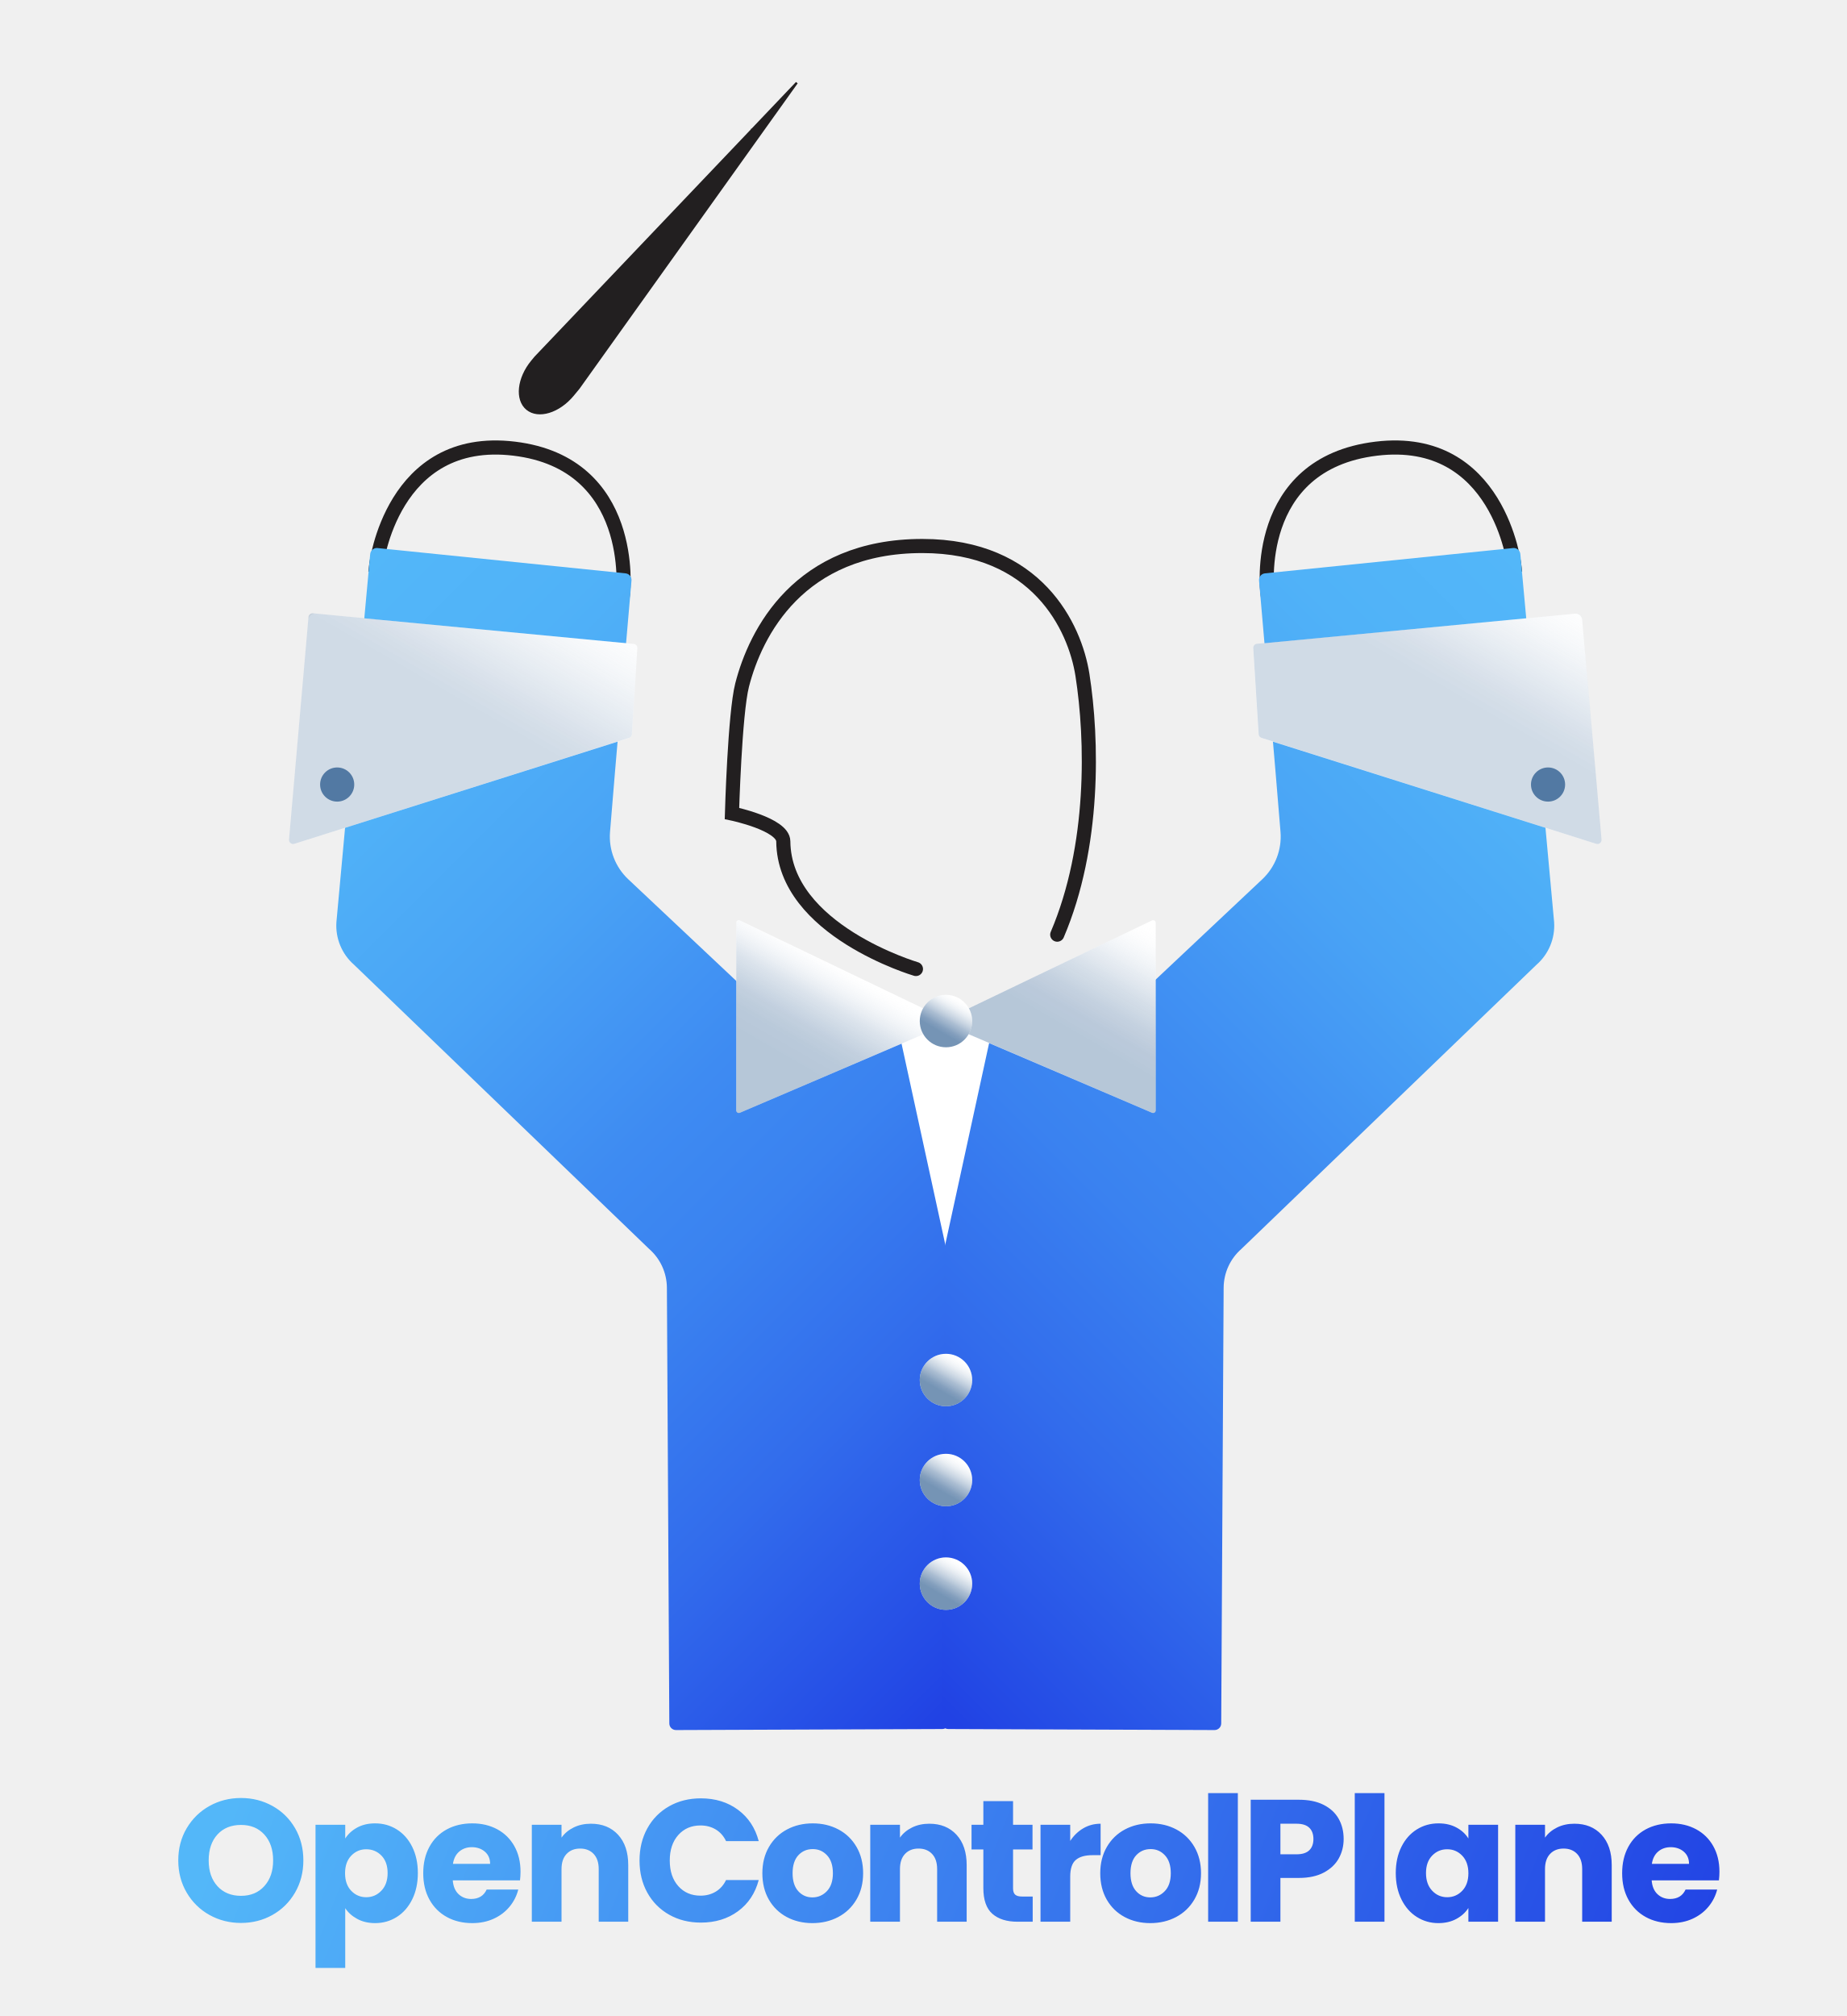
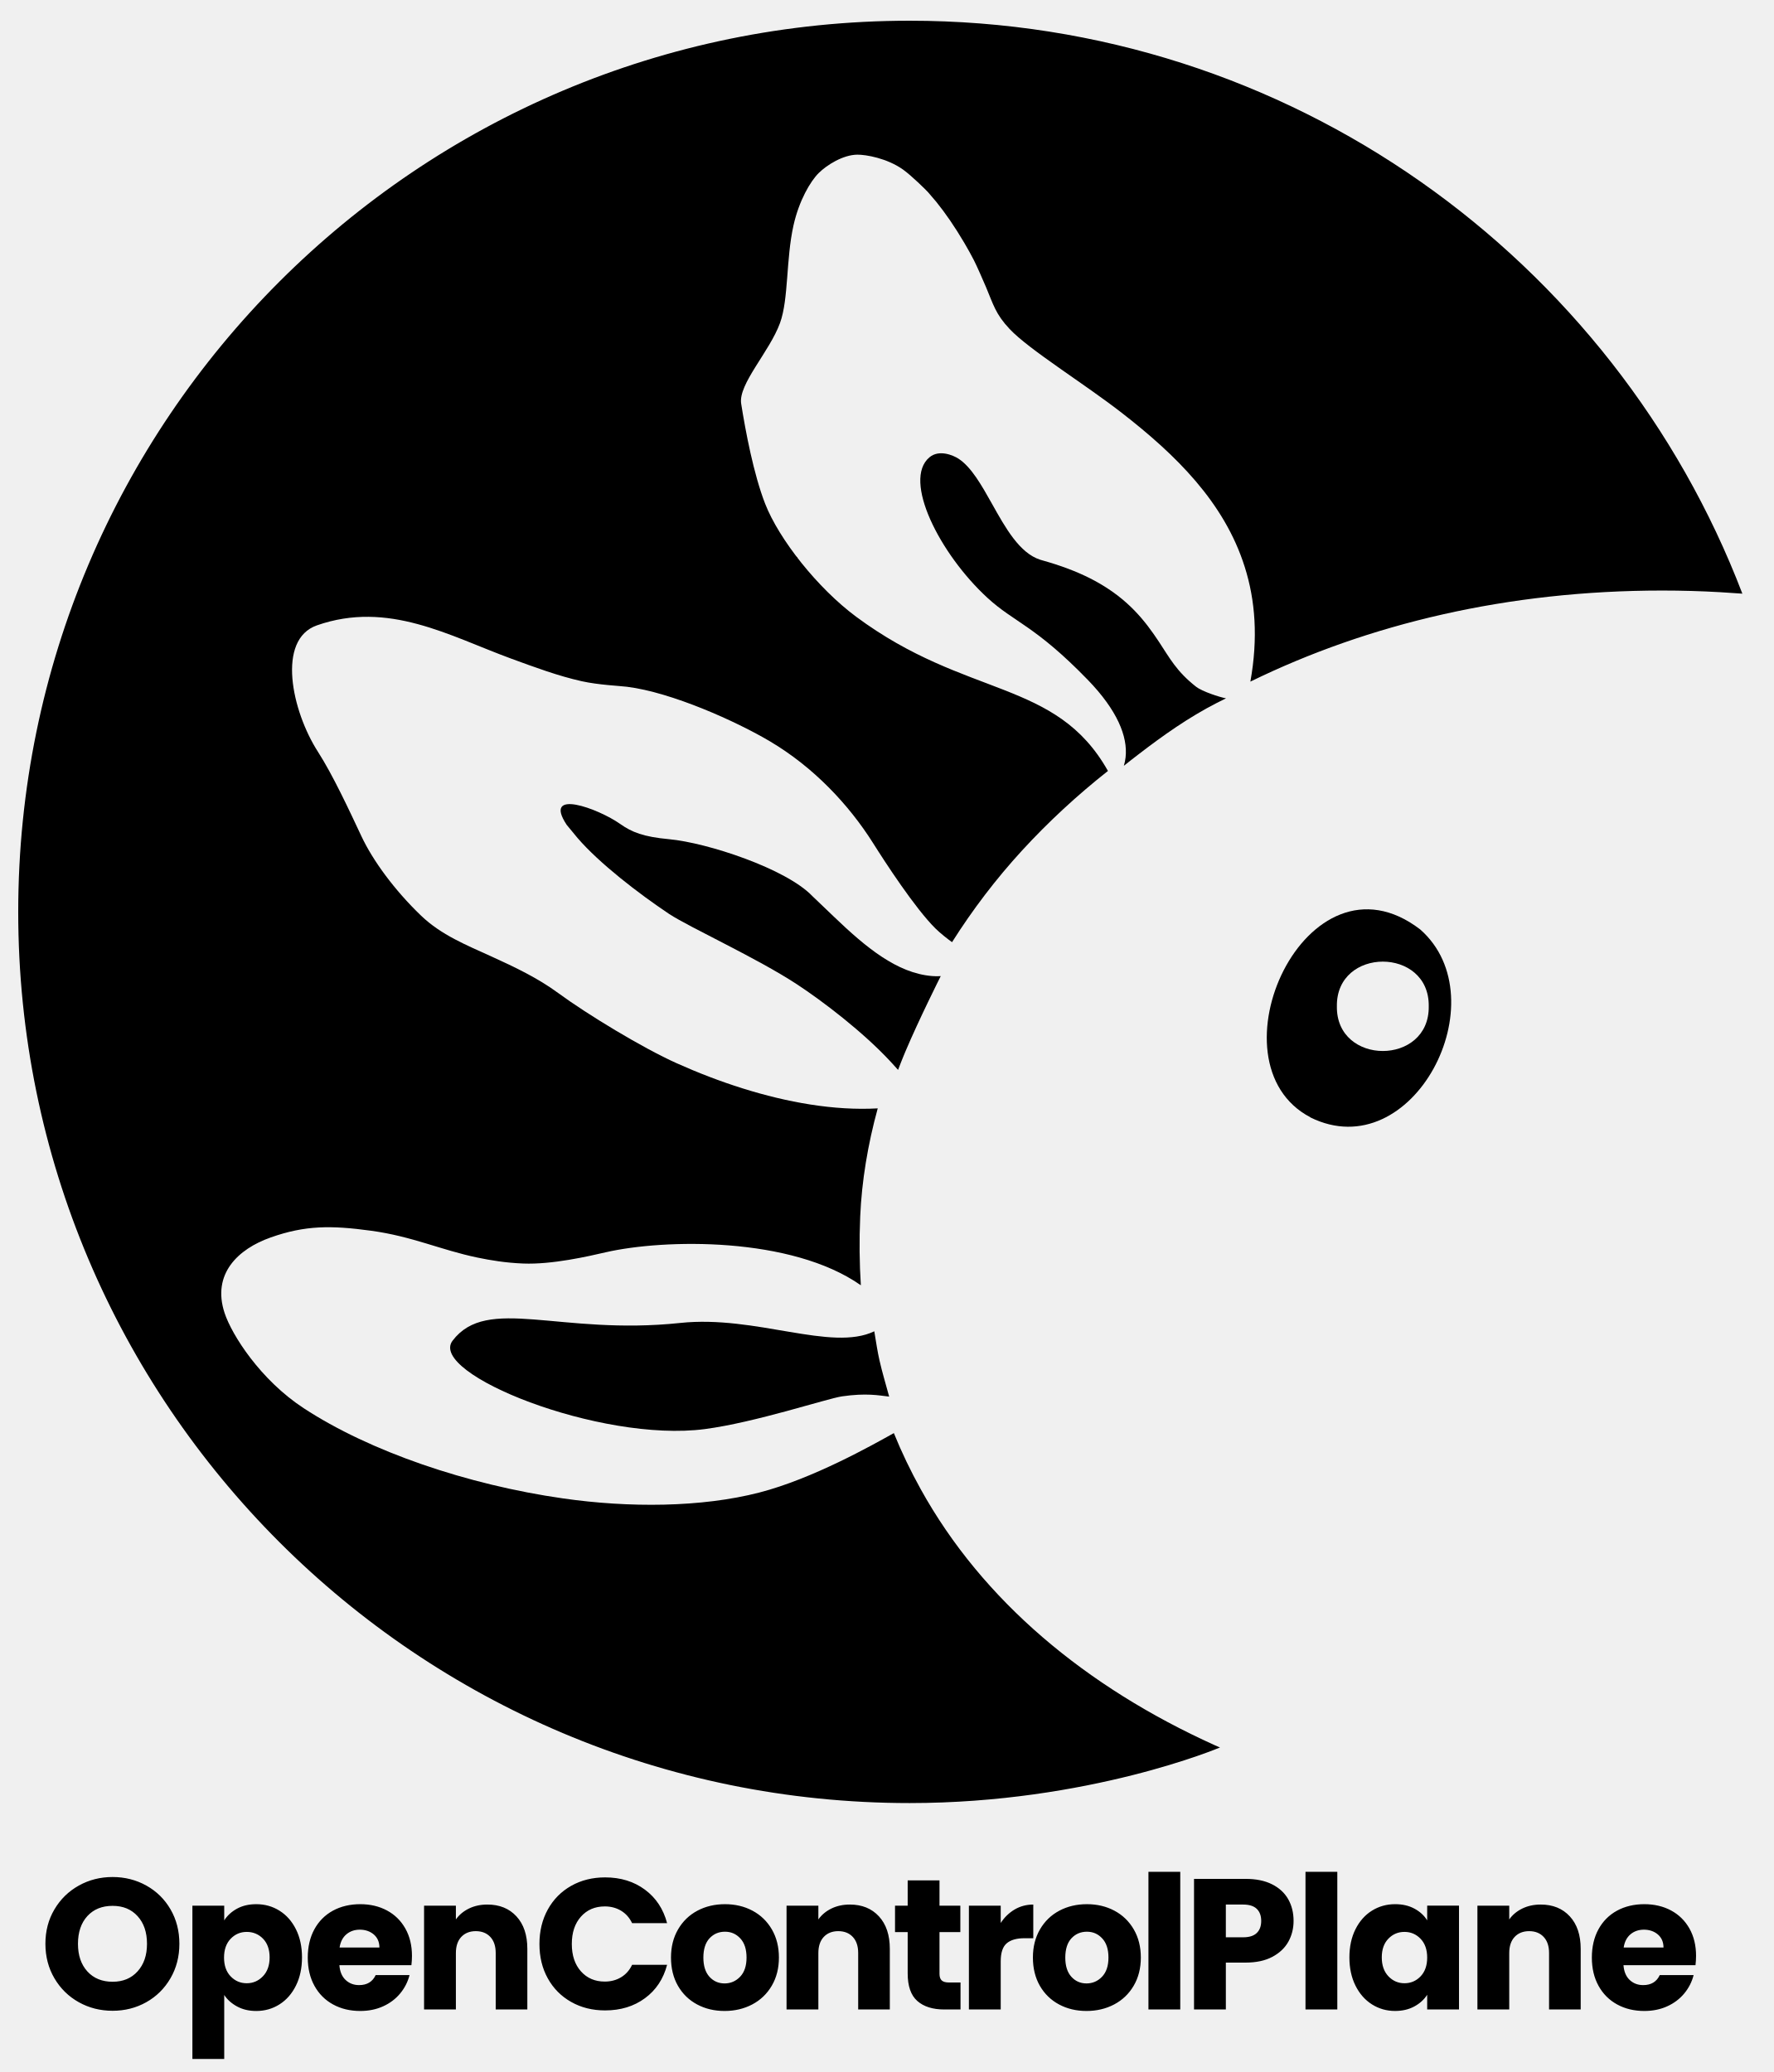
- <svg xmlns="http://www.w3.org/2000/svg" id="a" data-name="Layer 1" width="850.39" height="928.09" viewBox="0 0 850.39 928.09">
-   <defs>
-     <linearGradient id="c" x1="-5320.14" y1="-1538.38" x2="-4916.83" y2="-1941.68" gradientTransform="translate(5417.06 -1210.77) scale(1 -1)" gradientUnits="userSpaceOnUse">
-       <stop offset="0" stop-color="#53b7f9" />
-       <stop offset=".14" stop-color="#50b2f8" />
-       <stop offset=".31" stop-color="#49a3f5" />
-       <stop offset=".49" stop-color="#3e8bf2" />
-       <stop offset=".49" stop-color="#3e8bf2" />
-       <stop offset=".6" stop-color="#3a82f0" />
-       <stop offset=".76" stop-color="#326cec" />
-       <stop offset=".96" stop-color="#2348e5" />
-       <stop offset=".99" stop-color="#2142e4" />
-     </linearGradient>
-     <linearGradient id="d" x1="-10297.55" y1="-1538.38" x2="-9894.25" y2="-1941.68" gradientTransform="translate(-9523.93 -1210.77) rotate(-180)" gradientUnits="userSpaceOnUse">
-       <stop offset="0" stop-color="#53b7f9" />
-       <stop offset=".14" stop-color="#50b2f8" />
-       <stop offset=".31" stop-color="#49a3f5" />
-       <stop offset=".49" stop-color="#3e8bf2" />
-       <stop offset=".49" stop-color="#3e8bf2" />
-       <stop offset=".6" stop-color="#3a82f0" />
-       <stop offset=".76" stop-color="#326cec" />
-       <stop offset=".96" stop-color="#2348e5" />
-       <stop offset=".99" stop-color="#2142e4" />
-     </linearGradient>
-     <linearGradient id="e" x1="248.25" y1="-1466.86" x2="175.12" y2="-1593.52" gradientTransform="translate(0 -1210.77) scale(1 -1)" gradientUnits="userSpaceOnUse">
-       <stop offset="0" stop-color="#fff" stop-opacity="0" />
-       <stop offset=".12" stop-color="#c8d4e1" stop-opacity=".32" />
-       <stop offset=".25" stop-color="#95adc6" stop-opacity=".61" />
-       <stop offset=".37" stop-color="#7090b3" stop-opacity=".82" />
-       <stop offset=".46" stop-color="#5a7fa7" stop-opacity=".95" />
-       <stop offset=".52" stop-color="#5279a3" />
-     </linearGradient>
-     <linearGradient id="f" x1="389.25" y1="-1656.14" x2="352.14" y2="-1720.43" gradientTransform="translate(0 -1210.77) scale(1 -1)" gradientUnits="userSpaceOnUse">
-       <stop offset="0" stop-color="#fff" stop-opacity="0" />
-       <stop offset="0" stop-color="#fbfcfd" stop-opacity=".02" />
-       <stop offset=".08" stop-color="#ced9e5" stop-opacity=".28" />
-       <stop offset=".17" stop-color="#a8bbd0" stop-opacity=".5" />
-       <stop offset=".25" stop-color="#88a3c0" stop-opacity=".68" />
-       <stop offset=".35" stop-color="#7090b3" stop-opacity=".82" />
-       <stop offset=".44" stop-color="#5f83aa" stop-opacity=".92" />
-       <stop offset=".55" stop-color="#557ba4" stop-opacity=".98" />
-       <stop offset=".7" stop-color="#5279a3" />
-     </linearGradient>
-     <linearGradient id="g" x1="-4812.67" y1="-1469.2" x2="-4756.04" y2="-1567.27" gradientTransform="translate(-4106.87 -1210.77) rotate(-180)" gradientUnits="userSpaceOnUse">
-       <stop offset="0" stop-color="#fff" stop-opacity="0" />
-       <stop offset=".15" stop-color="#c8d4e1" stop-opacity=".32" />
-       <stop offset=".3" stop-color="#95adc6" stop-opacity=".61" />
-       <stop offset=".44" stop-color="#7090b3" stop-opacity=".82" />
-       <stop offset=".55" stop-color="#5a7fa7" stop-opacity=".95" />
-       <stop offset=".63" stop-color="#5279a3" />
-     </linearGradient>
-     <linearGradient id="h" x1="-4629.9" y1="-1632.77" x2="-4590.95" y2="-1700.23" gradientTransform="translate(-4106.87 -1210.77) rotate(-180)" gradientUnits="userSpaceOnUse">
-       <stop offset="0" stop-color="#fff" stop-opacity="0" />
-       <stop offset=".02" stop-color="#f5f7fa" stop-opacity=".05" />
-       <stop offset=".16" stop-color="#c4d1df" stop-opacity=".34" />
-       <stop offset=".29" stop-color="#9bb1c9" stop-opacity=".58" />
-       <stop offset=".42" stop-color="#7b98b8" stop-opacity=".76" />
-       <stop offset=".55" stop-color="#6487ac" stop-opacity=".89" />
-       <stop offset=".67" stop-color="#567ca5" stop-opacity=".97" />
-       <stop offset=".79" stop-color="#5279a3" />
-     </linearGradient>
-     <linearGradient id="j" x1="-2150.04" y1="1075.27" x2="-2129.14" y2="1063.19" gradientTransform="translate(-633.63 2774.9) rotate(90) scale(1 -1)" gradientUnits="userSpaceOnUse">
-       <stop offset="0" stop-color="#fff" stop-opacity="0" />
-       <stop offset=".08" stop-color="#e5ebf1" stop-opacity=".12" />
-       <stop offset=".29" stop-color="#a6bacf" stop-opacity=".41" />
-       <stop offset=".47" stop-color="#7896b7" stop-opacity=".62" />
-       <stop offset=".63" stop-color="#5c80a8" stop-opacity=".75" />
-       <stop offset=".73" stop-color="#5279a3" stop-opacity=".8" />
-     </linearGradient>
-     <linearGradient id="k" x1="-2315.29" y1="1075.27" x2="-2294.39" y2="1063.19" gradientTransform="translate(-633.63 2774.9) rotate(90) scale(1 -1)" gradientUnits="userSpaceOnUse">
-       <stop offset="0" stop-color="#fff" stop-opacity="0" />
-       <stop offset=".08" stop-color="#e5ebf1" stop-opacity=".12" />
-       <stop offset=".29" stop-color="#a6bacf" stop-opacity=".41" />
-       <stop offset=".47" stop-color="#7896b7" stop-opacity=".62" />
-       <stop offset=".63" stop-color="#5c80a8" stop-opacity=".75" />
-       <stop offset=".73" stop-color="#5279a3" stop-opacity=".8" />
-     </linearGradient>
-     <linearGradient id="l" x1="-2104" y1="1075.27" x2="-2083.1" y2="1063.19" gradientTransform="translate(-633.63 2774.9) rotate(90) scale(1 -1)" gradientUnits="userSpaceOnUse">
-       <stop offset="0" stop-color="#fff" stop-opacity="0" />
-       <stop offset=".08" stop-color="#e5ebf1" stop-opacity=".12" />
-       <stop offset=".29" stop-color="#a6bacf" stop-opacity=".41" />
-       <stop offset=".47" stop-color="#7896b7" stop-opacity=".62" />
-       <stop offset=".63" stop-color="#5c80a8" stop-opacity=".75" />
-       <stop offset=".73" stop-color="#5279a3" stop-opacity=".8" />
-     </linearGradient>
-     <linearGradient id="m" x1="-2056.32" y1="1075.27" x2="-2035.41" y2="1063.19" gradientTransform="translate(-633.63 2774.9) rotate(90) scale(1 -1)" gradientUnits="userSpaceOnUse">
-       <stop offset="0" stop-color="#fff" stop-opacity="0" />
-       <stop offset=".08" stop-color="#e5ebf1" stop-opacity=".12" />
-       <stop offset=".29" stop-color="#a6bacf" stop-opacity=".41" />
-       <stop offset=".47" stop-color="#7896b7" stop-opacity=".62" />
-       <stop offset=".63" stop-color="#5c80a8" stop-opacity=".75" />
-       <stop offset=".73" stop-color="#5279a3" stop-opacity=".8" />
-     </linearGradient>
-     <linearGradient id="n" x1="91.67" y1="869.53" x2="717.38" y2="1118.96" gradientUnits="userSpaceOnUse">
-       <stop offset="0" stop-color="#53b7f9" />
-       <stop offset=".99" stop-color="#2142e4" />
-     </linearGradient>
-   </defs>
-   <path d="M286.95,272.59l-113.73-12.33s7.06-60.53,63.56-53.71,50.17,66.04,50.17,66.04Z" fill="none" stroke="#221f20" stroke-miterlimit="10" stroke-width="6.5" />
-   <path d="M583.58,272.59l113.73-12.33s-7.06-60.53-63.56-53.71c-57.44,6.93-50.17,66.04-50.17,66.04Z" fill="none" stroke="#221f20" stroke-miterlimit="10" stroke-width="6.5" />
-   <g id="b" data-name="Layer 5">
-     <polygon points="412.95 473.18 433.24 585.58 468.37 470.06 412.95 473.18" fill="#fff" />
-     <path d="M435.51,574l-22.3-102.4c-.3-1.37-1.48-2.36-2.89-2.4-11.83-.35-55.32-2.61-59.38-6.42l-61.64-58c-5.96-5.61-9.05-13.61-8.4-21.76,2.39-29.97,8.32-97.41,9.89-115.78.14-1.66-1.07-3.12-2.73-3.29h0l-114.24-11.65c-1.69-.17-3.19,1.07-3.35,2.76l-15.56,169.46c-.5,7.46,2.51,14.72,8.13,19.62l135.87,130.82c5.15,4.49,8.12,10.98,8.18,17.81l1.12,200.64c0,1.68,1.38,3.04,3.06,3.04l122.63-.47c1.69,0,3.05-1.38,3.04-3.07l-1.38-218.27c0-.21-.02-.42-.07-.63h.02Z" fill="url(#c)" />
-     <path d="M291.81,296.44l-146.47-13.93c-1.7-.16-3.21,1.09-3.36,2.79l-8.87,101.33c-.11,1.3,1.16,2.24,2.41,1.85l154.03-48.68c.82-.26,1.4-1,1.45-1.86l2.48-39.54c.06-1-.68-1.87-1.68-1.96h0Z" fill="#fff" />
-     <path d="M435.04,574l22.3-102.4c.3-1.37,1.48-2.36,2.89-2.4,11.83-.35,55.32-2.61,59.38-6.42l61.64-58c5.96-5.61,9.05-13.61,8.4-21.76-2.39-29.97-8.32-97.41-9.89-115.78-.14-1.66,1.07-3.12,2.73-3.29h0l114.24-11.65c1.69-.17,3.19,1.07,3.35,2.76l15.56,169.46c.5,7.46-2.51,14.72-8.13,19.62l-135.87,130.82c-5.15,4.49-8.12,10.98-8.18,17.81l-1.12,200.64c0,1.68-1.38,3.04-3.06,3.04l-122.63-.47c-1.69,0-3.05-1.38-3.04-3.07l1.38-218.27c0-.21.02-.42.07-.63h-.02Z" fill="url(#d)" />
-     <path d="M435.89,471.59l-95.19,40.68c-.79.34-1.67-.24-1.67-1.1v-86.36c0-.88.92-1.46,1.72-1.07l95.19,45.68c.92.45.89,1.76-.05,2.17Z" fill="#fff" />
-     <path d="M346.27,59.75c12.29-12.91,20.63-21.67,20.63-21.67,0,0-89.19,124.83-100.42,140.55-1.35,1.63-2.65,3.21-2.65,3.21-6.48,7.84-15.94,10.71-21.13,6.42-5.19-4.29-4.15-14.12,2.33-21.96,0,0,.66-.79,1.52-1.83,3.37-3.53,66.22-69.55,99.73-104.73h-.01Z" fill="#221f20" stroke="#221f20" stroke-miterlimit="10" />
-     <path d="M421.77,446.09s-60.73-17.83-61.08-58.78c-.07-7.91-23.64-12.81-23.64-12.81,0,0,1.29-45.9,4.68-59.14,6.13-23.94,26.11-64,82.98-64,52.71,0,70.26,37.25,73.73,59.36,4.65,29.67,5.77,78.89-11.61,119.56" fill="none" stroke="#221f20" stroke-linecap="round" stroke-miterlimit="10" stroke-width="6.5" />
-     <path d="M291.76,296.39l-147.65-14.04c-1.04-.1-1.96.67-2.05,1.7l-8.97,102.47c-.12,1.33,1.16,2.36,2.44,1.95l154.13-48.77c.74-.23,1.26-.9,1.31-1.67l2.49-39.66c.06-1.01-.69-1.89-1.7-1.99h0Z" fill="url(#e)" isolation="isolate" opacity=".27" />
-     <path d="M436.18,471.42l-95.48,40.86c-.79.34-1.66-.24-1.66-1.09v-86.37c0-.75,1.04-1.39,1.72-1.07l95.45,45.81c.8.37.78,1.51-.02,1.86h0Z" fill="url(#f)" isolation="isolate" opacity=".42" />
-     <path d="M578.73,296.44l146.47-13.93c1.7-.16,3.21,1.09,3.36,2.79l8.87,101.33c.11,1.3-1.16,2.24-2.41,1.85l-154.03-48.68c-.82-.26-1.4-1-1.45-1.86l-2.48-39.54c-.06-1,.68-1.87,1.68-1.96h-.01Z" fill="#fff" />
-     <path d="M435.31,471.59l95.19,40.68c.79.34,1.67-.24,1.67-1.1v-86.36c0-.88-.92-1.46-1.72-1.07l-95.19,45.68c-.92.45-.89,1.76.05,2.17Z" fill="#fff" />
-     <path d="M578.79,296.39l147.65-14.04c1.04-.1,1.96.67,2.05,1.7l8.97,102.47c.12,1.33-1.16,2.36-2.44,1.95l-154.13-48.77c-.74-.23-1.26-.9-1.31-1.67l-2.49-39.66c-.06-1.01.69-1.89,1.7-1.99h0Z" fill="url(#g)" isolation="isolate" opacity=".27" />
-     <path d="M435.03,471.4l95.48,40.86c.79.34,1.66-.24,1.66-1.09v-86.37c0-.75-1.04-1.39-1.72-1.07l-95.45,45.81c-.8.37-.78,1.51.02,1.86h.01Z" fill="url(#h)" isolation="isolate" opacity=".42" />
+ <svg xmlns="http://www.w3.org/2000/svg" id="b" data-name="Layer 2" width="389.851" height="455.521" viewBox="0 0 389.851 455.521">
+   <g>
+     <path d="M169.115,75.72c-2.645,4.57-6.402,10.299-6.207,13.031C162.713,86.019,166.47,80.29,169.115,75.72Z" fill="#b1686b" />
+     <path d="M185.067,133.101c1.048.881,2.086,1.699,3.119,2.489-1.033-.791-2.071-1.609-3.119-2.49-8.194-6.982-13.517-14.66-16.908-22.399C171.551,118.44,176.873,126.12,185.067,133.101Z" fill="#b1686b" />
+     <path d="M198.472,37.27q-1.069-.753-2.115-1.325Q197.403,36.518,198.472,37.27Z" fill="#b1686b" />
+     <path d="M262.043,150.369c-3.007-2.345-4.927-5.684-7.332-9.307C257.101,144.684,259.006,148.019,262.043,150.369Z" fill="#19404b" />
+     <path d="M210.638,100.816c2.838,1.821,5.091,5.819,7.409,9.955,2.964,5.298,6.037,10.823,10.607,12.289.647.174,1.254.359,1.868.543,3.986,1.195,7.314,2.57,10.095,4.071,7.422,4.018,11.13,8.92,14.096,13.388,2.39,3.622,3.852,6.522,8.227,9.946,1.247.976,5.045,2.247,6.546,2.52,0,0-.158.074-.21.1-.471.228-1.519.753-1.874.935-6.107,3.124-11.766,7.124-17.213,11.317-.17.129-1.539,1.19-1.539,1.19-.011.009-.023.018-.034.027q-.798.632-1.594,1.266v-.001q.271-.888.379-1.844c.528-4.622-1.868-10.391-8.244-16.995-11.69-12.057-16.192-12.636-22.14-18.111-10.449-9.618-18.71-25.873-12.717-30.879C206.418,98.762,209.502,100.089,210.638,100.816Z" />
+     <path d="M167.11,210.022c.001,0,.001,0,.001 0-.037-.018-.074-.036-.111-.054C167.037,209.986,167.074,210.005,167.11,210.022Z" fill="#19404b" />
+     <path d="M154.927,314.178c11.067-1.449,26.929-6.728,30.151-7.194,5.348-.773,8.044-.211,10.362.053-.83-3.048-1.515-5.275-2.129-7.966-.443-1.94-.705-3.765-1.143-6.391-9.434,4.554-26.028-3.6-42.626-1.838-26.58,2.823-42.431-6.148-50.068,3.907C93.995,301.965,131.905,317.193,154.927,314.178Z" />
+     <path d="M246.621,90.81c-8.173-6.378-16.78-12.077-23.984-17.889C229.869,78.785,238.467,84.469,246.621,90.81Z" fill="#19404b" />
+     <path d="M214.076,57.236c-.594-1.154-1.29-2.423-2.118-3.83C212.787,54.813,213.483,56.082,214.076,57.236Z" fill="#19404b" />
+     <path d="M171.455,70.986c-.363,1.194-1.261,2.87-2.34,4.734C170.193,73.856,171.092,72.18,171.455,70.986Z" fill="#19404b" />
+     <path d="M162.908,88.751c.446,6.119,1.631,12.631,4.109,19.155C164.539,101.382,163.354,94.869,162.908,88.751Z" fill="#19404b" />
+     <path d="M248.613,167.097c.011-.009.023-.018.035-.028-0,0-0.0 0-.001 0C248.636,167.079,248.625,167.088,248.613,167.097Z" fill="#19404b" />
+     <polygon points="247.019 168.363 247.019 168.363 247.019 168.362 247.019 168.363" fill="#19404b" />
+     <polygon points="197.125 234.923 197.132 234.93 197.126 234.923 197.125 234.923" fill="#19404b" />
+     <path d="M197.373,235.191c.007.008.014.015.022.023,0-0.0 0-.001 0-.001-.007-.008-.014-.015-.022-.023C197.374,235.19,197.373,235.191,197.373,235.191Z" fill="#19404b" />
+     <polygon points="164.856 209.03 164.863 209.033 164.859 209.031 164.856 209.03" fill="#19404b" />
+     <path d="M175.102,216.352c5.708,3.74,14.628,10.525,20.761,17.168.387.419,1.524,1.685,1.533,1.692.168-.471.398-1.034.603-1.56.309-.835.682-1.655,1.01-2.484,2.998-7.08,7.58-16.206,7.767-16.576,0,0-.901.069-1.92-.013-7.712-.626-14.582-6.358-21.506-12.991-1.591-1.521-3.188-3.072-4.798-4.589-5.725-6.009-23.064-11.728-31.514-12.508-5.621-.517-8.16-1.539-10.712-3.341-4.845-3.421-17.147-7.924-11.762.197.281.358,2.05,2.496,2.365,2.863,4.81,5.593,13.414,12.214,20.163,16.73C151.694,203.945,166.334,210.607,175.102,216.352Z" />
+     <polygon points="247.019 168.364 247.019 168.363 247.019 168.363 247.019 168.364" fill="#19404b" />
+     <path d="M267.586,154.595c-.049.027-.097.056-.145.082.001 0.0.001 0.0.002 0C267.491,154.651,267.538,154.622,267.586,154.595Z" fill="#19404b" />
+     <path d="M171.415,274.706c.975.258,1.953.512,2.869.802C173.369,275.219,172.389,274.964,171.415,274.706Z" fill="#19404b" />
+     <g>
+       <path d="M185.067,133.101c1.048.881,2.086,1.699,3.119,2.489-1.033-.791-2.071-1.609-3.119-2.49-8.194-6.982-13.517-14.66-16.908-22.399C171.551,118.44,176.873,126.12,185.067,133.101Z" fill="none" />
+       <path d="M268.094,384.147c-.072-.028-.147-.06-.221-.09.071.031.143.062.214.093C268.09,384.149,268.092,384.148,268.094,384.147Z" fill="none" />
+       <path d="M162.908,88.751c.446,6.119,1.631,12.631,4.109,19.155C164.539,101.382,163.354,94.869,162.908,88.751Z" fill="none" />
+       <path d="M169.115,75.72c-2.645,4.57-6.402,10.299-6.207,13.031C162.713,86.019,166.47,80.29,169.115,75.72Z" fill="none" />
+       <path d="M171.455,70.986c-.363,1.194-1.261,2.87-2.34,4.734C170.193,73.856,171.092,72.18,171.455,70.986Z" fill="none" />
+       <path d="M246.621,90.81c-8.173-6.378-16.78-12.077-23.984-17.889C229.869,78.785,238.467,84.469,246.621,90.81Z" fill="none" />
+       <path d="M171.415,274.706c.975.258,1.953.512,2.869.802C173.369,275.219,172.389,274.964,171.415,274.706Z" fill="none" />
+       <path d="M198.639,233.373c.89-2.205,1.857-4.373,2.851-6.527.325-.705.642-1.415.975-2.116-.333.702-.65,1.412-.975,2.117C200.495,229,199.528,231.168,198.639,233.373Z" fill="none" />
+       <path d="M214.076,57.236c-.594-1.154-1.29-2.423-2.118-3.83C212.787,54.813,213.483,56.082,214.076,57.236Z" fill="none" />
+       <path d="M312.155,204.329c-24.99-19.14-46.965,29.345-24.142,41.295l0.0.031C310.54,256.789,329.651,219.698,312.155,204.329Z" fill="none" />
+       <path d="M198.472,37.27q-1.069-.753-2.115-1.325Q197.403,36.518,198.472,37.27Z" fill="none" />
+       <g>
+         <path d="M266.99,383.673c.265.12.578.259.882.384C267.578,383.929,267.281,383.804,266.99,383.673Z" fill="none" />
+         <path d="M171.415,274.706c.975.258,1.953.512,2.869.802C173.369,275.219,172.389,274.964,171.415,274.706Z" fill="none" />
+         <path d="M185.067,133.101c1.048.881,2.086,1.699,3.119,2.489-1.033-.791-2.071-1.609-3.119-2.49-8.194-6.982-13.517-14.66-16.908-22.399C171.551,118.44,176.873,126.12,185.067,133.101Z" fill="none" />
+         <path d="M214.076,57.236c-.594-1.154-1.29-2.423-2.118-3.83C212.787,54.813,213.483,56.082,214.076,57.236Z" fill="none" />
+         <path d="M198.472,37.27q-1.069-.753-2.115-1.325Q197.403,36.518,198.472,37.27Z" fill="none" />
+         <path d="M246.621,90.81c-8.173-6.378-16.78-12.077-23.984-17.889C229.869,78.785,238.467,84.469,246.621,90.81Z" fill="none" />
+         <path d="M162.908,88.751c.446,6.119,1.631,12.631,4.109,19.155C164.539,101.382,163.354,94.869,162.908,88.751Z" fill="none" />
+         <path d="M171.455,70.986c-.363,1.194-1.261,2.87-2.34,4.734C170.193,73.856,171.092,72.18,171.455,70.986Z" fill="none" />
+         <path d="M169.115,75.72c-2.645,4.57-6.402,10.299-6.207,13.031C162.713,86.019,166.47,80.29,169.115,75.72Z" fill="none" />
+         <path d="M198.639,233.373c.89-2.205,1.857-4.373,2.851-6.527.325-.705.642-1.415.975-2.116-.333.702-.65,1.412-.975,2.117C200.495,229,199.528,231.168,198.639,233.373Z" fill="none" />
+         <path d="M312.155,204.329c-24.99-19.14-46.965,29.345-24.142,41.295l0.0.031C310.54,256.789,329.651,219.698,312.155,204.329Z" fill="none" />
+         <path d="M268.159,384.167c-.072-.028-.212-.079-.286-.11-.304-.125-.617-.264-.882-.384-28.32-12.806-51.036-31.757-64.612-56.272-2.231-4.028-4.201-8.118-5.91-12.339-4.696,2.614-17.775,10.021-29.578,13.069-12.766,3.296-28.686,3.365-43.139,1.29-21.04-3.006-42.52-10.339-57.006-19.839-9.494-6.211-15.796-16.087-17.39-20.952-2.808-8.569,2.968-14.05,10.127-16.575,7.595-2.692,13.298-2.683,22.11-1.48,9.014,1.23,15.315,4.223,23.31,5.89,2.981.622,6.249,1.161,10.091,1.316,6.391.259,14.456-1.623,18.109-2.464,12.902-2.971,40.821-3.496,56.113,7.246-.31-4.777-.373-9.796-.141-15.145.338-7.775,1.657-15.766,3.85-23.746-4.766.269-9.749-.056-14.8-.848-9.897-1.55-20.053-4.891-29.357-9.061-7.591-3.402-19.761-10.809-26.11-15.474-4.447-3.267-9.457-5.648-14.499-7.948-5.682-2.591-11.164-4.778-15.604-9.035-5.876-5.635-10.625-12.164-13.093-17.419-2.692-5.731-6.297-13.502-9.577-18.61-5.782-9.006-9.117-24.683-.222-27.796,15.701-5.495,29.13,2.335,42.622,7.288,5.301,1.946,10.483,3.86,15.572,4.992,3.721.827,8.331,1.019,9.963,1.223,9.854,1.232,24.024,7.611,31.436,12.007,9.558,5.669,17.297,13.867,22.688,22.426,2.545,4.041,9.155,14.229,13.658,18.695,1.108,1.099,2.828,2.428,3.658,3.018,4.513-7.138,9.682-13.937,15.424-20.19,5.726-6.235,12.027-12.067,18.843-17.452-11.432-20.309-30.991-15.843-55.339-33.898-8.441-6.26-16.964-17.014-20.027-24.889-2.51-6.454-4.294-15.891-5.251-21.951-.68-4.301,6.265-11.452,8.546-17.765,1.904-5.267,1.282-13.953,2.957-21.448,1.216-5.443,3.715-9.687,5.528-11.486,1.781-1.767,5.34-4.019,8.508-4.049,1.864-.017,6.515.776,10.024,3.266,1.873,1.329,5.1,4.533,5.473,4.944.326.36,1.557,1.801,1.846,2.158,2.022,2.501,4.082,5.496,6.168,9.033.828,1.408,1.524,2.677,2.118,3.83.594,1.153,2.045,4.461,2.652,5.897,1.586,3.754,2.068,5.89,5.181,9.197,4.321,4.592,16.539,12.102,24.712,18.481,11.699,9.098,22.479,19.549,26.972,33.834,2.321,7.312,2.964,15.616,1.238,25.208,25.975-12.712,56.605-20.022,90.518-20.022q6.411,0,12.702.36,2.47.138,4.92.325C354.803,56.865,283.479,4.556,199.926,4.556c-108.204,0-195.92,87.716-195.92,195.92s87.716,195.92,195.92,195.92C239.33,396.396,268.183,384.176,268.159,384.167ZM174.284,275.509c-.916-.29-1.894-.545-2.869-.802C172.389,274.964,173.369,275.219,174.284,275.509Z" />
+       </g>
+       <path d="M266.99,383.673c.265.12.578.259.882.384C267.578,383.929,267.281,383.804,266.99,383.673Z" fill="#19404b" />
+     </g>
+     <path d="M312.155,204.329c-24.99-19.14-46.965,29.345-24.142,41.295l0.0.031C310.54,256.789,329.651,219.698,312.155,204.329ZM293.847,221.233c-.191-13.099,20.385-13.099,20.192.001C314.231,234.333,293.654,234.333,293.847,221.233Z" />
  </g>
-   <g id="i" data-name="Layer 7">
-     <circle cx="155.26" cy="361.17" r="7.86" fill="#5279a3" />
-     <circle cx="712.84" cy="361.17" r="7.86" fill="#5279a3" />
-     <circle cx="435.6" cy="635.31" r="12.07" fill="#fff" />
-     <circle cx="435.6" cy="635.31" r="12.07" fill="url(#j)" />
-     <circle cx="435.6" cy="470.06" r="12.07" fill="#fff" />
-     <circle cx="435.6" cy="470.06" r="12.07" fill="url(#k)" />
-     <circle cx="435.6" cy="681.35" r="12.07" fill="#fff" />
-     <circle cx="435.6" cy="681.35" r="12.07" fill="url(#l)" />
-     <path d="M423.53,729.04c0-6.67,5.4-12.07,12.07-12.07s12.07,5.4,12.07,12.07-5.4,12.07-12.07,12.07-12.07-5.4-12.07-12.07Z" fill="#fff" />
-     <path d="M423.53,729.04c0-6.67,5.4-12.07,12.07-12.07s12.07,5.4,12.07,12.07-5.4,12.07-12.07,12.07-12.07-5.4-12.07-12.07Z" fill="url(#m)" />
-   </g>
-   <path d="M322.57,840.37c2.61,0,4.95.61,7,1.84,2.05,1.23,3.64,3.01,4.76,5.36h15.04c-1.6-6.08-4.77-10.88-9.52-14.4-4.75-3.52-10.45-5.28-17.12-5.28-5.44,0-10.31,1.21-14.6,3.64-4.29,2.43-7.64,5.81-10.04,10.16-2.4,4.35-3.6,9.29-3.6,14.84s1.2,10.48,3.6,14.8c2.4,4.32,5.75,7.69,10.04,10.12,4.29,2.43,9.16,3.64,14.6,3.64,6.67,0,12.37-1.75,17.12-5.24,4.75-3.49,7.92-8.28,9.52-14.36h-15.04c-1.12,2.35-2.71,4.13-4.76,5.36-2.05,1.23-4.39,1.84-7,1.84-4.21,0-7.63-1.47-10.24-4.4-2.61-2.93-3.92-6.85-3.92-11.76s1.31-8.83,3.92-11.76c2.61-2.93,6.03-4.4,10.24-4.4ZM272.09,839.57c-2.93,0-5.57.57-7.92,1.72-2.35,1.15-4.21,2.71-5.6,4.68v-5.92h-13.68v44.64h13.68v-24.24c0-2.99.77-5.31,2.32-6.96,1.55-1.65,3.63-2.48,6.24-2.48s4.69.83,6.24,2.48c1.55,1.65,2.32,3.97,2.32,6.96v24.24h13.6v-26.08c0-5.92-1.56-10.57-4.68-13.96-3.12-3.39-7.29-5.08-12.52-5.08ZM182.73,842.21c-2.99-1.87-6.32-2.8-10-2.8-3.15,0-5.89.64-8.24,1.92-2.35,1.28-4.19,2.96-5.52,5.04v-6.32h-13.68v65.92h13.68v-27.52c1.33,2.03,3.19,3.68,5.56,4.96,2.37,1.28,5.11,1.92,8.2,1.92,3.68,0,7.01-.95,10-2.84,2.99-1.89,5.35-4.59,7.08-8.08,1.73-3.49,2.6-7.53,2.6-12.12s-.87-8.61-2.6-12.08c-1.73-3.47-4.09-6.13-7.08-8ZM175.61,870.41c-1.92,2-4.24,3-6.96,3s-5.03-.99-6.92-2.96c-1.89-1.97-2.84-4.67-2.84-8.08s.95-6.11,2.84-8.08c1.89-1.97,4.2-2.96,6.92-2.96s5.11.97,7,2.92c1.89,1.95,2.84,4.63,2.84,8.04s-.96,6.12-2.88,8.12ZM125.49,831.41c-4.4-2.45-9.24-3.68-14.52-3.68s-10.12,1.23-14.52,3.68c-4.4,2.45-7.89,5.87-10.48,10.24-2.59,4.37-3.88,9.31-3.88,14.8s1.29,10.44,3.88,14.84c2.59,4.4,6.08,7.83,10.48,10.28,4.4,2.45,9.24,3.68,14.52,3.68s10.11-1.23,14.48-3.68c4.37-2.45,7.84-5.88,10.4-10.28,2.56-4.4,3.84-9.35,3.84-14.84s-1.27-10.43-3.8-14.8c-2.53-4.37-6-7.79-10.4-10.24ZM121.73,868.29c-2.69,2.99-6.28,4.48-10.76,4.48s-8.15-1.48-10.84-4.44c-2.69-2.96-4.04-6.92-4.04-11.88s1.35-8.99,4.04-11.92c2.69-2.93,6.31-4.4,10.84-4.4s8.07,1.48,10.76,4.44c2.69,2.96,4.04,6.92,4.04,11.88s-1.35,8.85-4.04,11.84ZM386.09,842.21c-3.52-1.87-7.47-2.8-11.84-2.8s-8.32.93-11.84,2.8c-3.52,1.87-6.29,4.55-8.32,8.04-2.03,3.49-3.04,7.53-3.04,12.12s1,8.69,3,12.16c2,3.47,4.75,6.13,8.24,8,3.49,1.87,7.43,2.8,11.8,2.8s8.33-.93,11.88-2.8c3.55-1.87,6.35-4.55,8.4-8.04,2.05-3.49,3.08-7.53,3.08-12.12s-1.01-8.63-3.04-12.12c-2.03-3.49-4.8-6.17-8.32-8.04ZM380.77,870.61c-1.84,1.92-4.07,2.88-6.68,2.88s-4.79-.96-6.52-2.88c-1.73-1.92-2.6-4.67-2.6-8.24s.88-6.39,2.64-8.28c1.76-1.89,3.97-2.84,6.64-2.84s4.81.96,6.6,2.88c1.79,1.92,2.68,4.67,2.68,8.24s-.92,6.32-2.76,8.24ZM228.97,842.13c-3.36-1.81-7.2-2.72-11.52-2.72s-8.35.93-11.76,2.8c-3.41,1.87-6.07,4.53-7.96,8-1.89,3.47-2.84,7.52-2.84,12.16s.96,8.69,2.88,12.16c1.92,3.47,4.59,6.13,8,8,3.41,1.87,7.31,2.8,11.68,2.8,3.63,0,6.91-.67,9.84-2,2.93-1.33,5.37-3.17,7.32-5.52,1.95-2.35,3.29-4.99,4.04-7.92h-14.56c-1.33,2.88-3.71,4.32-7.12,4.32-2.29,0-4.23-.73-5.8-2.2-1.57-1.47-2.47-3.59-2.68-6.36h30.96c.16-1.39.24-2.72.24-4,0-4.48-.95-8.4-2.84-11.76-1.89-3.36-4.52-5.95-7.88-7.76ZM208.57,858.05c.37-2.45,1.35-4.35,2.92-5.68,1.57-1.33,3.51-2,5.8-2s4.4.69,6,2.08c1.6,1.39,2.4,3.25,2.4,5.6h-17.12ZM791.76,861.65c0-4.48-.95-8.4-2.84-11.76-1.89-3.36-4.52-5.95-7.88-7.76-3.36-1.81-7.2-2.72-11.52-2.72s-8.35.93-11.76,2.8c-3.41,1.87-6.07,4.53-7.96,8-1.89,3.47-2.84,7.52-2.84,12.16s.96,8.69,2.88,12.16c1.92,3.47,4.59,6.13,8,8,3.41,1.87,7.31,2.8,11.68,2.8,3.63,0,6.91-.67,9.84-2,2.93-1.33,5.37-3.17,7.32-5.52,1.95-2.35,3.29-4.99,4.04-7.92h-14.56c-1.33,2.88-3.71,4.32-7.12,4.32-2.29,0-4.23-.73-5.8-2.2-1.57-1.47-2.47-3.59-2.68-6.36h30.96c.16-1.39.24-2.72.24-4ZM760.64,858.05c.37-2.45,1.35-4.35,2.92-5.68,1.57-1.33,3.51-2,5.8-2s4.4.69,6,2.08c1.6,1.39,2.4,3.25,2.4,5.6h-17.12ZM623.84,884.69h13.68v-59.2h-13.68v59.2ZM609.44,830.85c-3.09-1.55-6.88-2.32-11.36-2.32h-22.16v56.16h13.68v-20.16h8.48c4.59,0,8.43-.83,11.52-2.48,3.09-1.65,5.39-3.83,6.88-6.52,1.49-2.69,2.24-5.67,2.24-8.92,0-3.52-.77-6.64-2.32-9.36-1.55-2.72-3.87-4.85-6.96-6.4ZM602.88,851.81c-1.28,1.23-3.23,1.84-5.84,1.84h-7.44v-14.08h7.44c2.61,0,4.56.61,5.84,1.84,1.28,1.23,1.92,2.96,1.92,5.2s-.64,3.97-1.92,5.2ZM427.93,839.57c-2.93,0-5.57.57-7.92,1.72-2.35,1.15-4.21,2.71-5.6,4.68v-5.92h-13.68v44.64h13.68v-24.24c0-2.99.77-5.31,2.32-6.96,1.55-1.65,3.63-2.48,6.24-2.48s4.69.83,6.24,2.48c1.55,1.65,2.32,3.97,2.32,6.96v24.24h13.6v-26.08c0-5.92-1.56-10.57-4.68-13.96-3.12-3.39-7.29-5.08-12.52-5.08ZM724.96,839.57c-2.93,0-5.57.57-7.92,1.72-2.35,1.15-4.21,2.71-5.6,4.68v-5.92h-13.68v44.64h13.68v-24.24c0-2.99.77-5.31,2.32-6.96,1.55-1.65,3.63-2.48,6.24-2.48s4.69.83,6.24,2.48c1.55,1.65,2.32,3.97,2.32,6.96v24.24h13.6v-26.08c0-5.92-1.56-10.57-4.68-13.96-3.12-3.39-7.29-5.08-12.52-5.08ZM676.16,846.37c-1.28-2.08-3.11-3.76-5.48-5.04-2.37-1.28-5.13-1.92-8.28-1.92-3.68,0-7.01.93-10,2.8-2.99,1.87-5.35,4.53-7.08,8-1.73,3.47-2.6,7.49-2.6,12.08s.87,8.63,2.6,12.12c1.73,3.49,4.09,6.19,7.08,8.08,2.99,1.89,6.29,2.84,9.92,2.84,3.15,0,5.91-.64,8.28-1.92,2.37-1.28,4.23-2.96,5.56-5.04v6.32h13.68v-44.64h-13.68v6.32ZM673.32,870.45c-1.89,1.97-4.2,2.96-6.92,2.96s-5.03-1-6.92-3c-1.89-2-2.84-4.71-2.84-8.12s.95-6.09,2.84-8.04c1.89-1.95,4.2-2.92,6.92-2.92s5.03.99,6.92,2.96c1.89,1.97,2.84,4.67,2.84,8.08s-.95,6.11-2.84,8.08ZM467.45,872.21c-.64-.59-.96-1.55-.96-2.88v-17.92h8.96v-11.36h-8.96v-10.88h-13.68v10.88h-5.44v11.36h5.44v17.76c0,5.49,1.39,9.45,4.16,11.88,2.77,2.43,6.64,3.64,11.6,3.64h6.96v-11.6h-4.88c-1.49,0-2.56-.29-3.2-.88ZM506.81,839.57c-2.93,0-5.6.71-8,2.12-2.4,1.41-4.4,3.35-6,5.8v-7.44h-13.68v44.64h13.68v-20.72c0-3.68.85-6.25,2.56-7.72,1.71-1.47,4.27-2.2,7.68-2.2h3.76v-14.48ZM556.32,884.69h13.68v-59.2h-13.68v59.2ZM541.68,842.21c-3.52-1.87-7.47-2.8-11.84-2.8s-8.32.93-11.84,2.8c-3.52,1.87-6.29,4.55-8.32,8.04-2.03,3.49-3.04,7.53-3.04,12.12s1,8.69,3,12.16c2,3.47,4.75,6.13,8.24,8,3.49,1.87,7.43,2.8,11.8,2.8s8.33-.93,11.88-2.8c3.55-1.87,6.35-4.55,8.4-8.04,2.05-3.49,3.08-7.53,3.08-12.12s-1.01-8.63-3.04-12.12c-2.03-3.49-4.8-6.17-8.32-8.04ZM536.36,870.61c-1.84,1.92-4.07,2.88-6.68,2.88s-4.79-.96-6.52-2.88c-1.73-1.92-2.6-4.67-2.6-8.24s.88-6.39,2.64-8.28c1.76-1.89,3.97-2.84,6.64-2.84s4.81.96,6.6,2.88c1.79,1.92,2.68,4.67,2.68,8.24s-.92,6.32-2.76,8.24Z" fill="url(#n)" />
+   <path d="M132.924,419.117c1.334,0,2.531.312,3.579.941,1.048.629,1.861,1.539,2.434,2.74h7.689q-1.227-4.663-4.867-7.362-3.643-2.699-8.753-2.699-4.172,0-7.464,1.861-3.29,1.863-5.133,5.194-1.84,3.336-1.84,7.587,0,4.256,1.84,7.566,1.84,3.313,5.133,5.174,3.29,1.863,7.464,1.861,5.115,0,8.753-2.679,3.643-2.676,4.867-7.341h-7.689c-.573,1.201-1.385,2.111-2.434,2.74-1.048.629-2.244.941-3.579.941q-3.229,0-5.235-2.249-2.002-2.247-2.004-6.012,0-3.765,2.004-6.012,2.002-2.247,5.235-2.249V419.117ZM165.398,420.058q-2.699-1.434-6.053-1.431-3.351,0-6.053,1.431-2.699,1.434-4.254,4.11-1.557,2.676-1.554,6.196c0,2.347.511,4.443,1.534,6.217s2.428,3.134,4.213,4.09q2.676,1.434,6.033,1.431,3.351,0,6.074-1.431,2.722-1.434,4.294-4.11t1.575-6.196q0-3.52-1.554-6.196-1.557-2.676-4.254-4.11H165.398ZM162.678,434.577q-1.411,1.472-3.415,1.472c-1.334,0-2.449-.491-3.333-1.472q-1.327-1.472-1.329-4.213c0-1.825.45-3.267,1.35-4.233s2.03-1.452,3.395-1.452,2.459.491,3.374,1.472,1.37,2.388,1.37,4.213-.47,3.231-1.411,4.213L162.678,434.577ZM32.168,414.536q-3.374-1.879-7.423-1.881-4.049,0-7.423,1.881-3.374,1.879-5.358,5.235-1.986,3.351-1.984,7.566,0,4.21,1.984,7.587,1.986,3.374,5.358,5.256,3.374,1.879,7.423,1.881,4.049,0,7.403-1.881,3.351-1.879,5.317-5.256,1.963-3.374,1.963-7.587,0-4.21-1.943-7.566-1.94-3.351-5.317-5.235H32.168ZM30.245,433.391q-2.063,2.293-5.501,2.29c-2.29,0-4.167-.757-5.542-2.27s-2.065-3.538-2.065-6.074.69-4.596,2.065-6.094q2.063-2.247,5.542-2.249c2.316,0,4.126.757,5.501,2.27s2.065,3.538,2.065,6.074S31.62,431.862,30.245,433.391ZM61.431,420.058q-2.293-1.434-5.112-1.431c-1.61,0-3.011.327-4.213.982q-1.802.982-2.822,2.577v-3.231h-6.994v33.701h6.994v-14.069c.68,1.038,1.631,1.881,2.843,2.536,1.212.654,2.612.982,4.192.982q2.822,0,5.112-1.452,2.293-1.449,3.62-4.131,1.327-2.676,1.329-6.196,0-3.52-1.329-6.176-1.327-2.661-3.62-4.09v0ZM57.791,434.475q-1.472,1.534-3.558,1.534-2.086,0-3.538-1.513c-.966-1.007-1.452-2.388-1.452-4.131s.486-3.124,1.452-4.131q1.449-1.511,3.538-1.513c1.391,0,2.612.496,3.579,1.493q1.449,1.495,1.452,4.11,0,2.615-1.472,4.151v0ZM85.071,420.017q-2.577-1.388-5.89-1.391c-2.209,0-4.269.475-6.012,1.431q-2.615,1.434-4.07,4.09-1.449,2.661-1.452,6.217,0,3.558,1.472,6.217,1.472,2.661,4.09,4.09,2.615,1.434,5.971,1.431,2.784,0,5.031-1.022,2.247-1.02,3.742-2.822c.997-1.201,1.682-2.551,2.065-4.049h-7.444c-.68,1.472-1.897,2.209-3.64,2.209-1.171,0-2.163-.373-2.965-1.125-.803-.752-1.263-1.835-1.37-3.252h15.828c.082-.711.123-1.391.123-2.045q0-3.436-1.452-6.012-1.449-2.577-4.029-3.967v0ZM74.642,428.156c.189-1.253.69-2.224,1.493-2.904.803-.68,1.794-1.022,2.965-1.022s2.249.353,3.067,1.063,1.227,1.662,1.227,2.863H74.642ZM107.116,418.708q-2.247,0-4.049.879c-1.201.588-2.152,1.385-2.863,2.393v-3.027h-6.994v22.822h6.994v-12.393q0-2.293,1.186-3.558,1.189-1.265,3.19-1.268,2.002,0,3.19,1.268,1.189,1.265,1.186,3.558v12.393h6.953v-13.333q0-4.54-2.393-7.137-2.393-2.6-6.401-2.597L107.116,418.708ZM227.116,418.708q-2.247,0-4.09,1.084c-1.227.721-2.249,1.713-3.067,2.965v-3.804h-6.994v22.822h6.994v-10.593q0-2.822,1.309-3.947,1.311-1.127,3.926-1.125h1.922V418.708ZM338.644,418.708q-2.247,0-4.049.879c-1.201.588-2.152,1.385-2.863,2.393v-3.027h-6.994v22.822h6.994v-12.393q0-2.293,1.186-3.558,1.189-1.265,3.19-1.268,2.002,0,3.19,1.268,1.189,1.265,1.186,3.558v12.393h6.953v-13.333q0-4.54-2.393-7.137-2.393-2.6-6.401-2.597V418.708ZM313.695,422.184q-.982-1.595-2.802-2.577-1.817-.982-4.233-.982-2.822,0-5.112,1.431-2.293,1.434-3.62,4.09-1.327,2.661-1.329,6.176,0,3.52,1.329,6.196,1.327,2.676,3.62,4.131,2.293,1.449,5.072,1.452,2.416,0,4.233-.982c1.212-.654,2.163-1.513,2.843-2.577v3.231h6.994v-22.822h-6.994v3.231V422.184ZM312.243,434.495q-1.449,1.511-3.538,1.513-2.086,0-3.538-1.534-1.449-1.534-1.452-4.151,0-2.615,1.452-4.11,1.449-1.495,3.538-1.493,2.086,0,3.538,1.513c.966,1.007,1.452,2.388,1.452,4.131s-.486,3.124-1.452,4.131V434.495ZM186.789,418.708q-2.247,0-4.049.879c-1.201.588-2.152,1.385-2.863,2.393v-3.027h-6.994v22.822h6.994v-12.393q0-2.293,1.186-3.558,1.189-1.265,3.19-1.268,2.002,0,3.19,1.268,1.189,1.265,1.186,3.558v12.393h6.953v-13.333q0-4.54-2.393-7.137-2.393-2.6-6.401-2.597V418.708ZM286.947,441.775h6.994v-30.266h-6.994V441.775ZM372.795,429.996q0-3.436-1.452-6.012-1.449-2.577-4.029-3.967-2.577-1.388-5.89-1.391c-2.209,0-4.269.475-6.012,1.431q-2.615,1.434-4.07,4.09-1.449,2.661-1.452,6.217,0,3.558,1.472,6.217,1.472,2.661,4.09,4.09,2.615,1.434,5.971,1.431,2.784,0,5.031-1.022,2.247-1.02,3.742-2.822c.997-1.201,1.682-2.551,2.065-4.049h-7.444c-.68,1.472-1.897,2.209-3.64,2.209-1.171,0-2.163-.373-2.965-1.125-.803-.752-1.263-1.835-1.37-3.252h15.828c.082-.711.123-1.391.123-2.045L372.795,429.996ZM356.885,428.156c.189-1.253.69-2.224,1.493-2.904s1.794-1.022,2.965-1.022,2.249.353,3.067,1.063,1.227,1.662,1.227,2.863H356.885ZM206.993,435.395q-.491-.452-.491-1.472v-9.162h4.581v-5.808h-4.581v-5.562h-6.994v5.562h-2.781v5.808h2.781v9.08q0,4.21,2.127,6.074,2.124,1.863,5.93,1.861h3.558v-5.93h-2.495c-.762,0-1.309-.148-1.636-.45V435.395ZM279.585,414.25q-2.37-1.189-5.808-1.186h-11.329v28.712h6.994v-10.307h4.335q3.52,0,5.89-1.268,2.37-1.265,3.517-3.333c.762-1.375,1.145-2.899,1.145-4.56q0-2.699-1.186-4.785Q281.955,415.436,279.585,414.25ZM276.231,424.965q-.982.943-2.986.941h-3.804v-7.198h3.804q2.002,0,2.986.941.982.943.982,2.658,0,1.718-.982,2.658V424.965ZM244.948,420.058q-2.699-1.434-6.053-1.431-3.351,0-6.053,1.431-2.699,1.434-4.254,4.11-1.557,2.676-1.554,6.196c0,2.347.511,4.443,1.534,6.217s2.428,3.134,4.213,4.09q2.676,1.434,6.033,1.431,3.351,0,6.074-1.431,2.722-1.434,4.294-4.11,1.572-2.676,1.575-6.196,0-3.52-1.554-6.196Q247.645,421.492,244.948,420.058ZM242.228,434.577q-1.411,1.472-3.415,1.472c-1.334,0-2.449-.491-3.333-1.472q-1.327-1.472-1.329-4.213c0-1.825.45-3.267,1.35-4.233q1.35-1.449,3.395-1.452c1.365,0,2.459.491,3.374,1.472q1.373,1.472,1.37,4.213,0,2.738-1.411,4.213V434.577ZM252.428,441.775h6.994v-30.266h-6.994V441.775Z" />
</svg>
